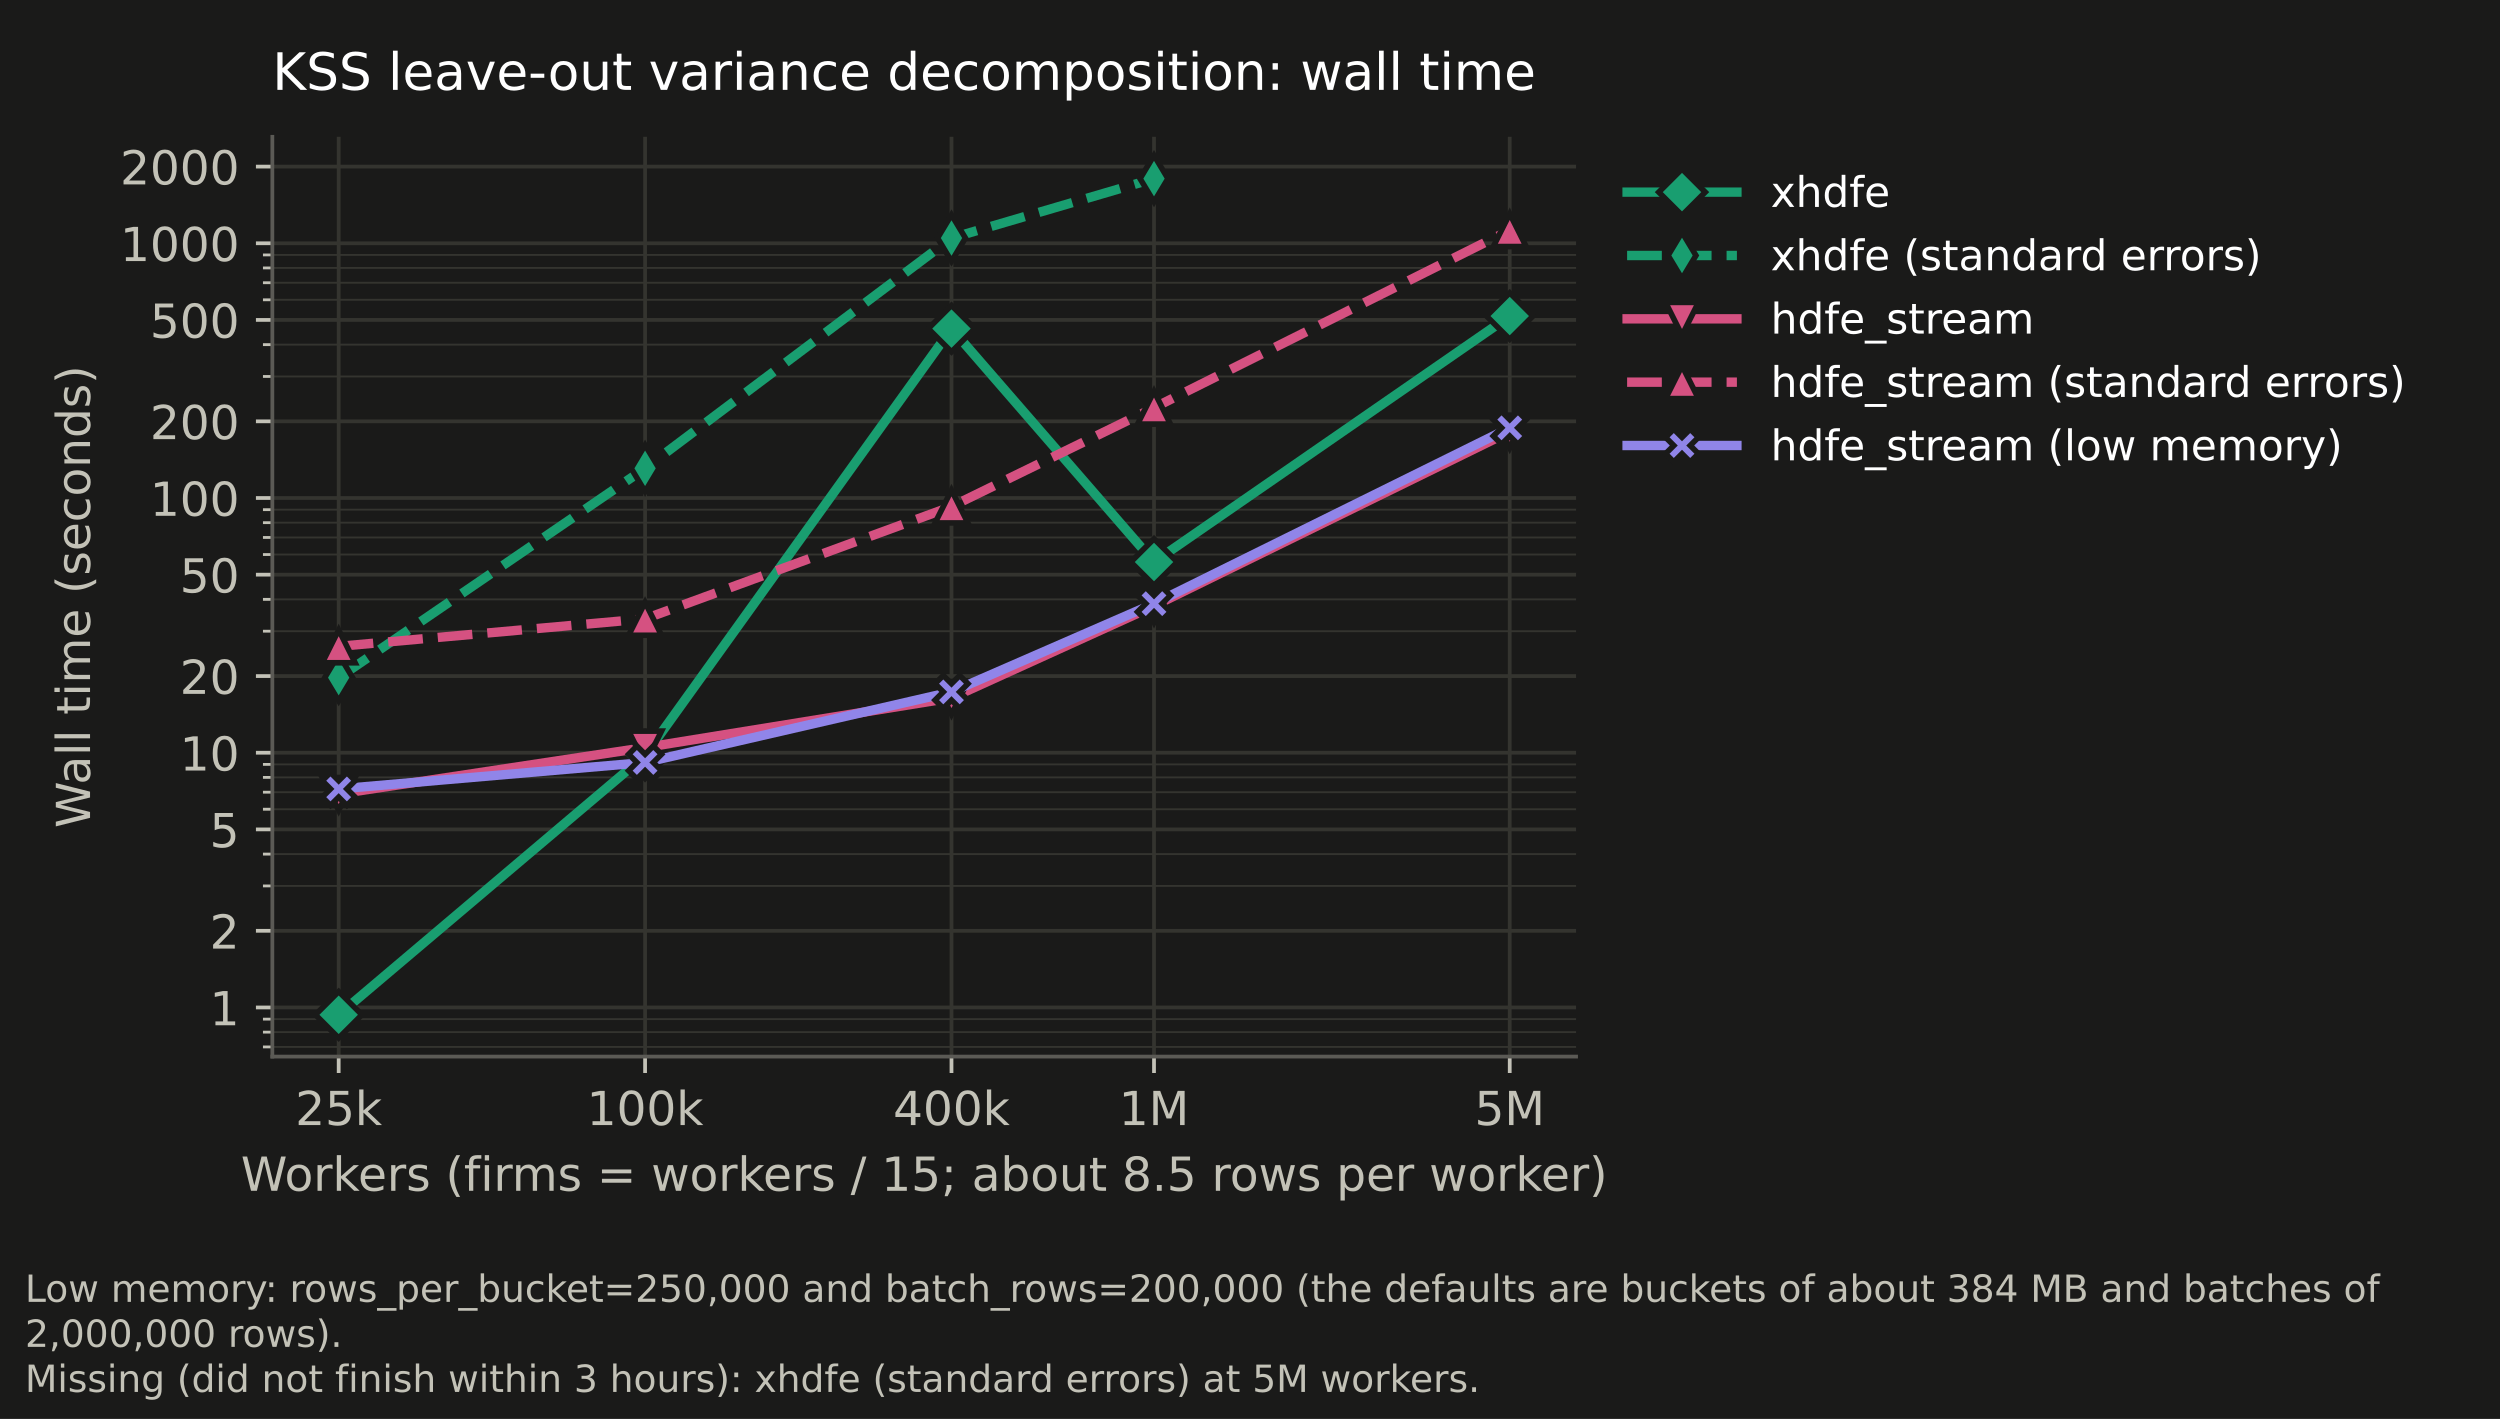
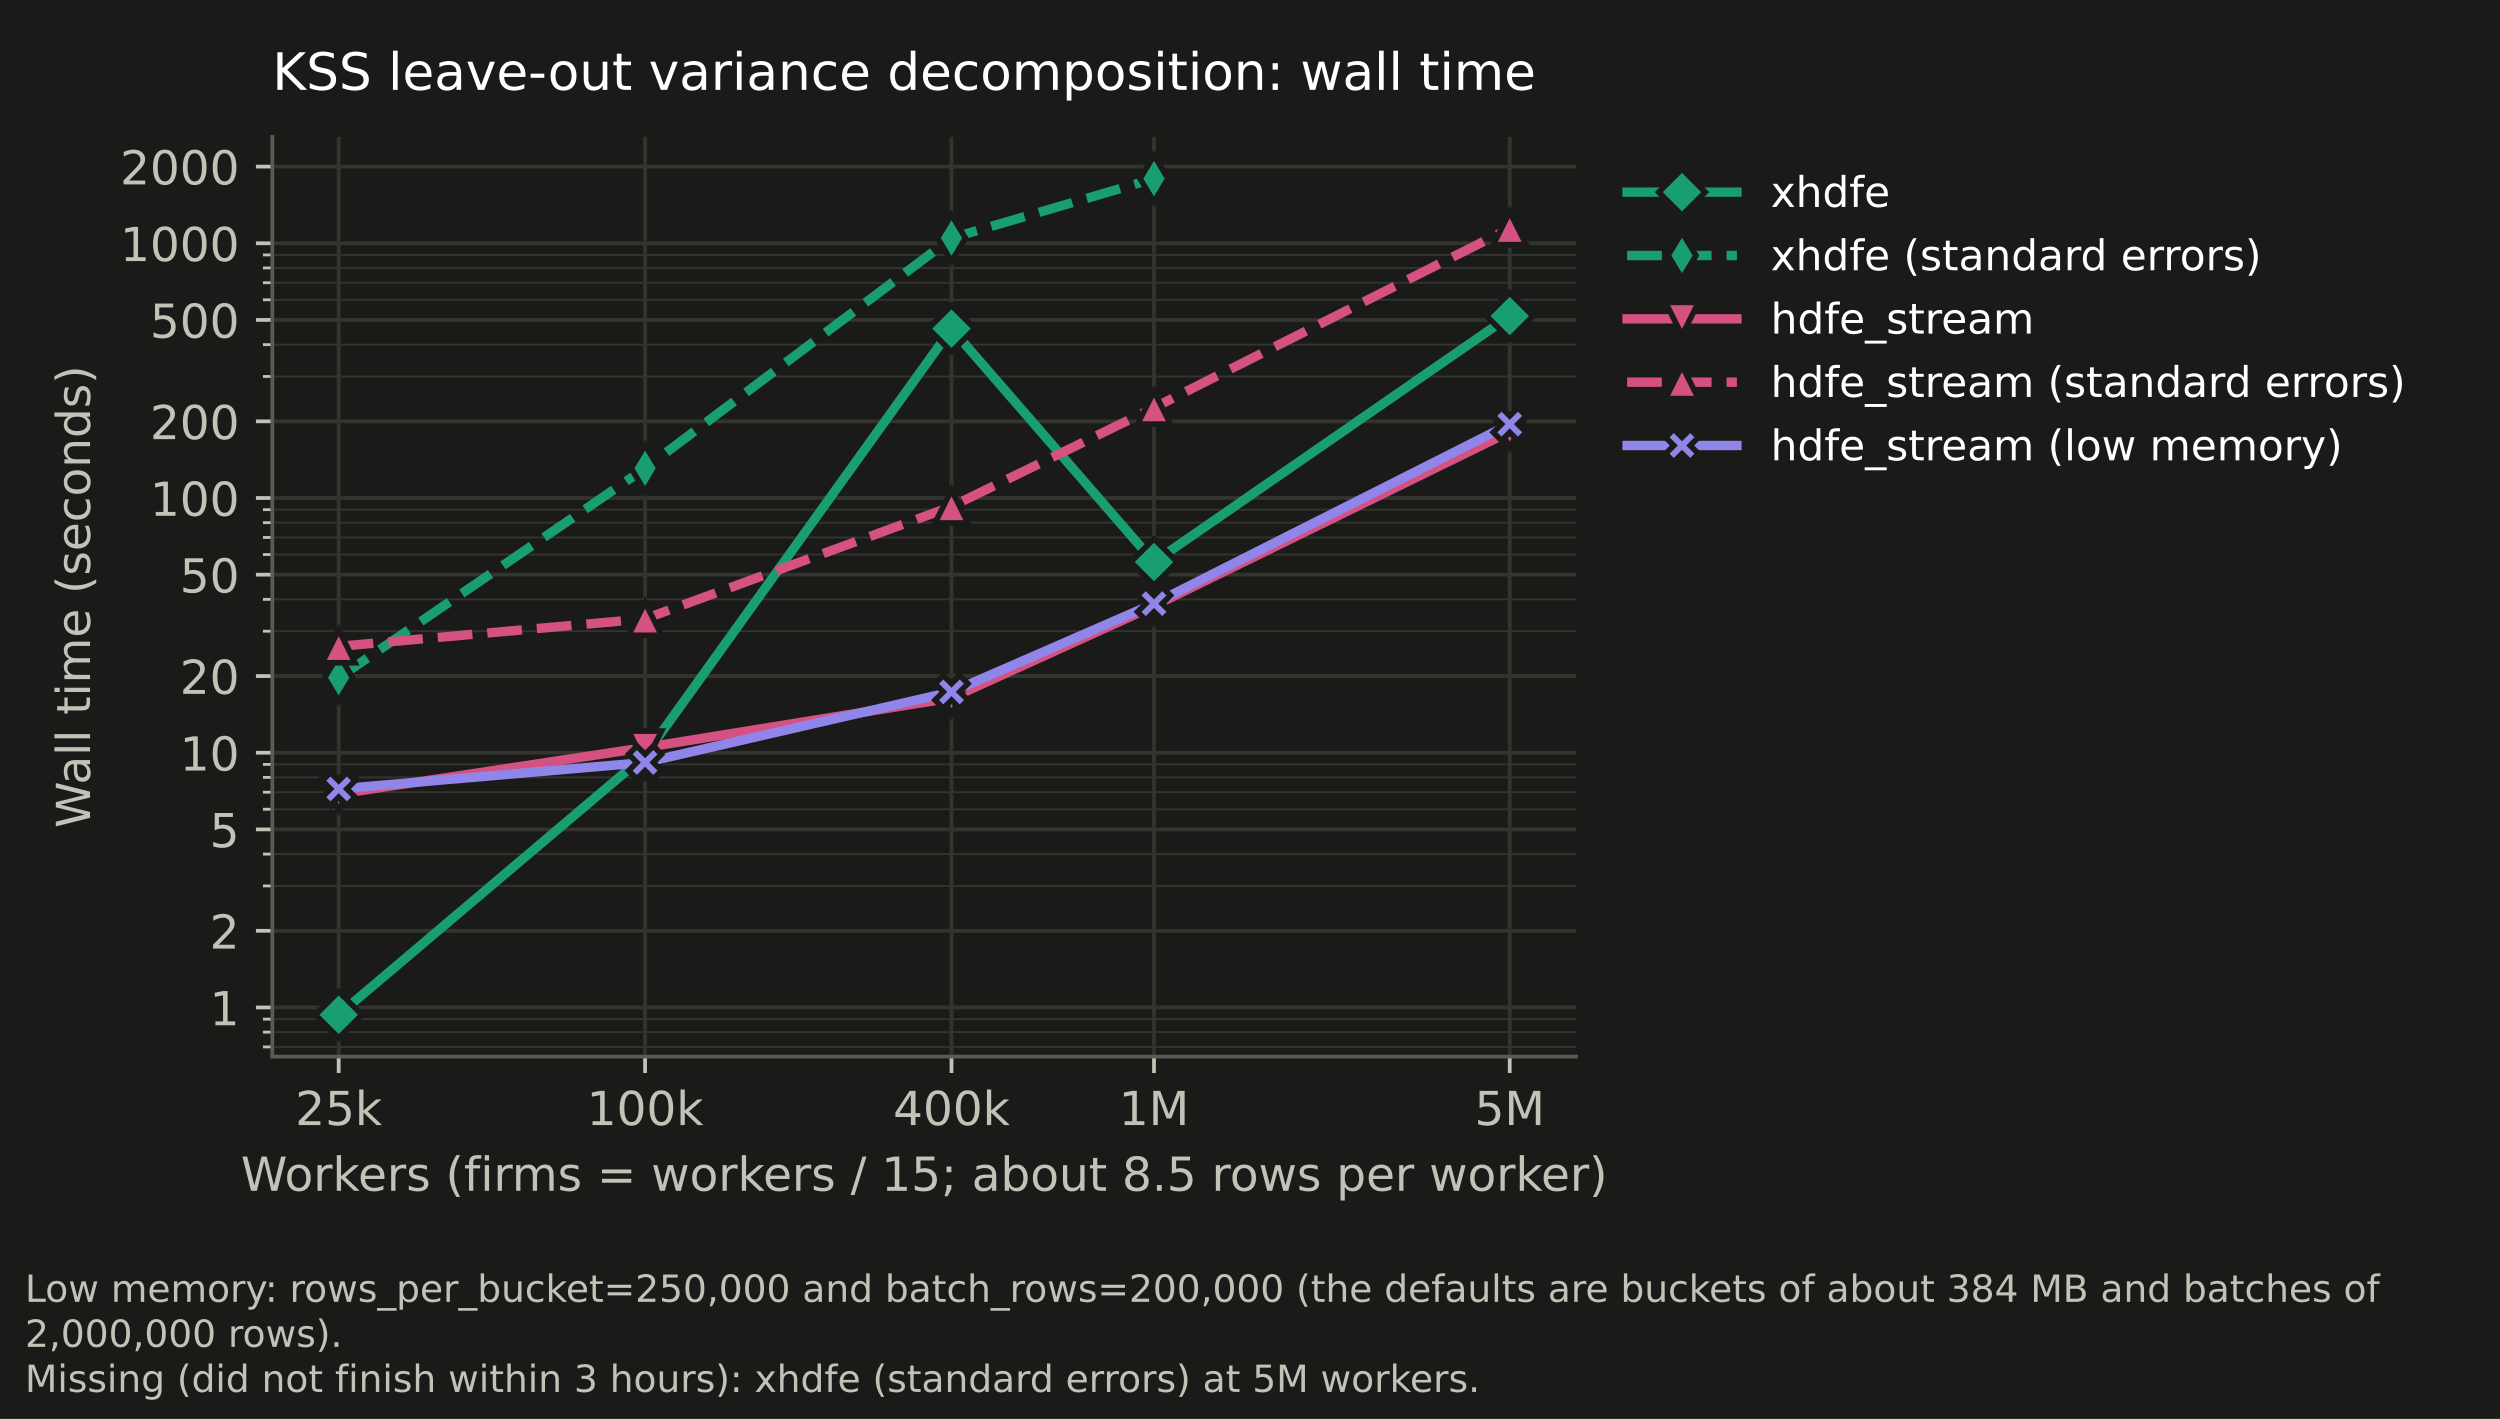
<svg xmlns="http://www.w3.org/2000/svg" xmlns:xlink="http://www.w3.org/1999/xlink" width="532.8pt" height="302.4pt" viewBox="0 0 532.8 302.4" version="1.1">
  <defs>
    <style type="text/css">*{stroke-linejoin: round; stroke-linecap: butt}</style>
  </defs>
  <g id="figure_1">
    <g id="patch_1">
      <path d="M 0 302.4  L 532.8 302.4  L 532.8 0  L 0 0  z " style="fill: #1a1a19" />
    </g>
    <g id="axes_1">
      <g id="patch_2">
        <path d="M 58.042 225.179  L 335.891 225.179  L 335.891 29.157  L 58.042 29.157  z " style="fill: #1a1a19" />
      </g>
      <g id="matplotlib.axis_1">
        <g id="xtick_1">
          <g id="line2d_1">
            <path d="M 72.179 225.179  L 72.179 29.157  " clip-path="url(#p7f8222bab1)" style="fill: none; stroke: #34342f; stroke-width: 0.8; stroke-linecap: square" />
          </g>
          <g id="line2d_2">
            <defs>
              <path id="m5e53d894cf" d="M 0 0  L 0 3.5  " style="stroke: #c3c2b7; stroke-width: 0.8" />
            </defs>
            <g>
              <use xlink:href="#m5e53d894cf" x="72.179" y="225.179" style="fill: #c3c2b7; stroke: #c3c2b7; stroke-width: 0.8" />
            </g>
          </g>
          <g id="text_1">
            <text style="font-size: 10px; font-family: 'DejaVu Sans', 'Bitstream Vera Sans', 'Computer Modern Sans Serif', 'Lucida Grande', 'Verdana', 'Geneva', 'Lucid', 'Arial', 'Helvetica', 'Avant Garde', sans-serif; text-anchor: middle; fill: #c3c2b7" x="72.179" y="239.778" transform="rotate(-0 72.17869 239.7777)">25k</text>
          </g>
        </g>
        <g id="xtick_2">
          <g id="line2d_3">
            <path d="M 137.48 225.179  L 137.48 29.157  " clip-path="url(#p7f8222bab1)" style="fill: none; stroke: #34342f; stroke-width: 0.8; stroke-linecap: square" />
          </g>
          <g id="line2d_4">
            <g>
              <use xlink:href="#m5e53d894cf" x="137.48" y="225.179" style="fill: #c3c2b7; stroke: #c3c2b7; stroke-width: 0.8" />
            </g>
          </g>
          <g id="text_2">
            <text style="font-size: 10px; font-family: 'DejaVu Sans', 'Bitstream Vera Sans', 'Computer Modern Sans Serif', 'Lucida Grande', 'Verdana', 'Geneva', 'Lucid', 'Arial', 'Helvetica', 'Avant Garde', sans-serif; text-anchor: middle; fill: #c3c2b7" x="137.48" y="239.778" transform="rotate(-0 137.4797 239.7777)">100k</text>
          </g>
        </g>
        <g id="xtick_3">
          <g id="line2d_5">
            <path d="M 202.781 225.179  L 202.781 29.157  " clip-path="url(#p7f8222bab1)" style="fill: none; stroke: #34342f; stroke-width: 0.8; stroke-linecap: square" />
          </g>
          <g id="line2d_6">
            <g>
              <use xlink:href="#m5e53d894cf" x="202.781" y="225.179" style="fill: #c3c2b7; stroke: #c3c2b7; stroke-width: 0.8" />
            </g>
          </g>
          <g id="text_3">
            <text style="font-size: 10px; font-family: 'DejaVu Sans', 'Bitstream Vera Sans', 'Computer Modern Sans Serif', 'Lucida Grande', 'Verdana', 'Geneva', 'Lucid', 'Arial', 'Helvetica', 'Avant Garde', sans-serif; text-anchor: middle; fill: #c3c2b7" x="202.781" y="239.778" transform="rotate(-0 202.7807 239.7777)">400k</text>
          </g>
        </g>
        <g id="xtick_4">
          <g id="line2d_7">
            <path d="M 245.942 225.179  L 245.942 29.157  " clip-path="url(#p7f8222bab1)" style="fill: none; stroke: #34342f; stroke-width: 0.8; stroke-linecap: square" />
          </g>
          <g id="line2d_8">
            <g>
              <use xlink:href="#m5e53d894cf" x="245.942" y="225.179" style="fill: #c3c2b7; stroke: #c3c2b7; stroke-width: 0.8" />
            </g>
          </g>
          <g id="text_4">
            <text style="font-size: 10px; font-family: 'DejaVu Sans', 'Bitstream Vera Sans', 'Computer Modern Sans Serif', 'Lucida Grande', 'Verdana', 'Geneva', 'Lucid', 'Arial', 'Helvetica', 'Avant Garde', sans-serif; text-anchor: middle; fill: #c3c2b7" x="245.942" y="239.777" transform="rotate(-0 245.9423 239.777)">1M</text>
          </g>
        </g>
        <g id="xtick_5">
          <g id="line2d_9">
            <path d="M 321.754 225.179  L 321.754 29.157  " clip-path="url(#p7f8222bab1)" style="fill: none; stroke: #34342f; stroke-width: 0.8; stroke-linecap: square" />
          </g>
          <g id="line2d_10">
            <g>
              <use xlink:href="#m5e53d894cf" x="321.754" y="225.179" style="fill: #c3c2b7; stroke: #c3c2b7; stroke-width: 0.8" />
            </g>
          </g>
          <g id="text_5">
            <text style="font-size: 10px; font-family: 'DejaVu Sans', 'Bitstream Vera Sans', 'Computer Modern Sans Serif', 'Lucida Grande', 'Verdana', 'Geneva', 'Lucid', 'Arial', 'Helvetica', 'Avant Garde', sans-serif; text-anchor: middle; fill: #c3c2b7" x="321.754" y="239.777" transform="rotate(-0 321.7545 239.777)">5M</text>
          </g>
        </g>
        <g id="text_6">
          <text style="font-size: 10px; font-family: 'DejaVu Sans', 'Bitstream Vera Sans', 'Computer Modern Sans Serif', 'Lucida Grande', 'Verdana', 'Geneva', 'Lucid', 'Arial', 'Helvetica', 'Avant Garde', sans-serif; text-anchor: middle; fill: #c3c2b7" x="196.967" y="253.779" transform="rotate(-0 196.9666 253.7785)">Workers (firms = workers / 15; about 8.5 rows per worker)</text>
        </g>
      </g>
      <g id="matplotlib.axis_2">
        <g id="ytick_1">
          <g id="line2d_11">
            <path d="M 58.042 214.71  L 335.891 214.71  " clip-path="url(#p7f8222bab1)" style="fill: none; stroke: #34342f; stroke-width: 0.8; stroke-linecap: square" />
          </g>
          <g id="line2d_12">
            <defs>
              <path id="m9ad4db9a4c" d="M 0 0  L -3.5 0  " style="stroke: #c3c2b7; stroke-width: 0.8" />
            </defs>
            <g>
              <use xlink:href="#m9ad4db9a4c" x="58.042" y="214.71" style="fill: #c3c2b7; stroke: #c3c2b7; stroke-width: 0.8" />
            </g>
          </g>
          <g id="text_7">
            <text style="font-size: 10px; font-family: 'DejaVu Sans', 'Bitstream Vera Sans', 'Computer Modern Sans Serif', 'Lucida Grande', 'Verdana', 'Geneva', 'Lucid', 'Arial', 'Helvetica', 'Avant Garde', sans-serif; text-anchor: end; fill: #c3c2b7" x="51.042" y="218.509" transform="rotate(-0 51.04234 218.5087)">1</text>
          </g>
        </g>
        <g id="ytick_2">
          <g id="line2d_13">
            <path d="M 58.042 198.367  L 335.891 198.367  " clip-path="url(#p7f8222bab1)" style="fill: none; stroke: #34342f; stroke-width: 0.8; stroke-linecap: square" />
          </g>
          <g id="line2d_14">
            <g>
              <use xlink:href="#m9ad4db9a4c" x="58.042" y="198.367" style="fill: #c3c2b7; stroke: #c3c2b7; stroke-width: 0.8" />
            </g>
          </g>
          <g id="text_8">
            <text style="font-size: 10px; font-family: 'DejaVu Sans', 'Bitstream Vera Sans', 'Computer Modern Sans Serif', 'Lucida Grande', 'Verdana', 'Geneva', 'Lucid', 'Arial', 'Helvetica', 'Avant Garde', sans-serif; text-anchor: end; fill: #c3c2b7" x="51.042" y="202.166" transform="rotate(-0 51.04234 202.1663)">2</text>
          </g>
        </g>
        <g id="ytick_3">
          <g id="line2d_15">
            <path d="M 58.042 176.764  L 335.891 176.764  " clip-path="url(#p7f8222bab1)" style="fill: none; stroke: #34342f; stroke-width: 0.8; stroke-linecap: square" />
          </g>
          <g id="line2d_16">
            <g>
              <use xlink:href="#m9ad4db9a4c" x="58.042" y="176.764" style="fill: #c3c2b7; stroke: #c3c2b7; stroke-width: 0.8" />
            </g>
          </g>
          <g id="text_9">
            <text style="font-size: 10px; font-family: 'DejaVu Sans', 'Bitstream Vera Sans', 'Computer Modern Sans Serif', 'Lucida Grande', 'Verdana', 'Geneva', 'Lucid', 'Arial', 'Helvetica', 'Avant Garde', sans-serif; text-anchor: end; fill: #c3c2b7" x="51.042" y="180.563" transform="rotate(-0 51.04234 180.5628)">5</text>
          </g>
        </g>
        <g id="ytick_4">
          <g id="line2d_17">
            <path d="M 58.042 160.422  L 335.891 160.422  " clip-path="url(#p7f8222bab1)" style="fill: none; stroke: #34342f; stroke-width: 0.8; stroke-linecap: square" />
          </g>
          <g id="line2d_18">
            <g>
              <use xlink:href="#m9ad4db9a4c" x="58.042" y="160.422" style="fill: #c3c2b7; stroke: #c3c2b7; stroke-width: 0.8" />
            </g>
          </g>
          <g id="text_10">
            <text style="font-size: 10px; font-family: 'DejaVu Sans', 'Bitstream Vera Sans', 'Computer Modern Sans Serif', 'Lucida Grande', 'Verdana', 'Geneva', 'Lucid', 'Arial', 'Helvetica', 'Avant Garde', sans-serif; text-anchor: end; fill: #c3c2b7" x="51.042" y="164.22" transform="rotate(-0 51.04234 164.2203)">10</text>
          </g>
        </g>
        <g id="ytick_5">
          <g id="line2d_19">
            <path d="M 58.042 144.079  L 335.891 144.079  " clip-path="url(#p7f8222bab1)" style="fill: none; stroke: #34342f; stroke-width: 0.8; stroke-linecap: square" />
          </g>
          <g id="line2d_20">
            <g>
              <use xlink:href="#m9ad4db9a4c" x="58.042" y="144.079" style="fill: #c3c2b7; stroke: #c3c2b7; stroke-width: 0.8" />
            </g>
          </g>
          <g id="text_11">
            <text style="font-size: 10px; font-family: 'DejaVu Sans', 'Bitstream Vera Sans', 'Computer Modern Sans Serif', 'Lucida Grande', 'Verdana', 'Geneva', 'Lucid', 'Arial', 'Helvetica', 'Avant Garde', sans-serif; text-anchor: end; fill: #c3c2b7" x="51.042" y="147.878" transform="rotate(-0 51.04234 147.8779)">20</text>
          </g>
        </g>
        <g id="ytick_6">
          <g id="line2d_21">
            <path d="M 58.042 122.476  L 335.891 122.476  " clip-path="url(#p7f8222bab1)" style="fill: none; stroke: #34342f; stroke-width: 0.8; stroke-linecap: square" />
          </g>
          <g id="line2d_22">
            <g>
              <use xlink:href="#m9ad4db9a4c" x="58.042" y="122.476" style="fill: #c3c2b7; stroke: #c3c2b7; stroke-width: 0.8" />
            </g>
          </g>
          <g id="text_12">
            <text style="font-size: 10px; font-family: 'DejaVu Sans', 'Bitstream Vera Sans', 'Computer Modern Sans Serif', 'Lucida Grande', 'Verdana', 'Geneva', 'Lucid', 'Arial', 'Helvetica', 'Avant Garde', sans-serif; text-anchor: end; fill: #c3c2b7" x="51.042" y="126.274" transform="rotate(-0 51.04234 126.2744)">50</text>
          </g>
        </g>
        <g id="ytick_7">
          <g id="line2d_23">
            <path d="M 58.042 106.133  L 335.891 106.133  " clip-path="url(#p7f8222bab1)" style="fill: none; stroke: #34342f; stroke-width: 0.8; stroke-linecap: square" />
          </g>
          <g id="line2d_24">
            <g>
              <use xlink:href="#m9ad4db9a4c" x="58.042" y="106.133" style="fill: #c3c2b7; stroke: #c3c2b7; stroke-width: 0.8" />
            </g>
          </g>
          <g id="text_13">
            <text style="font-size: 10px; font-family: 'DejaVu Sans', 'Bitstream Vera Sans', 'Computer Modern Sans Serif', 'Lucida Grande', 'Verdana', 'Geneva', 'Lucid', 'Arial', 'Helvetica', 'Avant Garde', sans-serif; text-anchor: end; fill: #c3c2b7" x="51.042" y="109.932" transform="rotate(-0 51.04234 109.932)">100</text>
          </g>
        </g>
        <g id="ytick_8">
          <g id="line2d_25">
            <path d="M 58.042 89.791  L 335.891 89.791  " clip-path="url(#p7f8222bab1)" style="fill: none; stroke: #34342f; stroke-width: 0.8; stroke-linecap: square" />
          </g>
          <g id="line2d_26">
            <g>
              <use xlink:href="#m9ad4db9a4c" x="58.042" y="89.791" style="fill: #c3c2b7; stroke: #c3c2b7; stroke-width: 0.8" />
            </g>
          </g>
          <g id="text_14">
            <text style="font-size: 10px; font-family: 'DejaVu Sans', 'Bitstream Vera Sans', 'Computer Modern Sans Serif', 'Lucida Grande', 'Verdana', 'Geneva', 'Lucid', 'Arial', 'Helvetica', 'Avant Garde', sans-serif; text-anchor: end; fill: #c3c2b7" x="51.042" y="93.59" transform="rotate(-0 51.04234 93.58962)">200</text>
          </g>
        </g>
        <g id="ytick_9">
          <g id="line2d_27">
            <path d="M 58.042 68.187  L 335.891 68.187  " clip-path="url(#p7f8222bab1)" style="fill: none; stroke: #34342f; stroke-width: 0.8; stroke-linecap: square" />
          </g>
          <g id="line2d_28">
            <g>
              <use xlink:href="#m9ad4db9a4c" x="58.042" y="68.187" style="fill: #c3c2b7; stroke: #c3c2b7; stroke-width: 0.8" />
            </g>
          </g>
          <g id="text_15">
            <text style="font-size: 10px; font-family: 'DejaVu Sans', 'Bitstream Vera Sans', 'Computer Modern Sans Serif', 'Lucida Grande', 'Verdana', 'Geneva', 'Lucid', 'Arial', 'Helvetica', 'Avant Garde', sans-serif; text-anchor: end; fill: #c3c2b7" x="51.042" y="71.986" transform="rotate(-0 51.04234 71.98612)">500</text>
          </g>
        </g>
        <g id="ytick_10">
          <g id="line2d_29">
            <path d="M 58.042 51.845  L 335.891 51.845  " clip-path="url(#p7f8222bab1)" style="fill: none; stroke: #34342f; stroke-width: 0.8; stroke-linecap: square" />
          </g>
          <g id="line2d_30">
            <g>
              <use xlink:href="#m9ad4db9a4c" x="58.042" y="51.845" style="fill: #c3c2b7; stroke: #c3c2b7; stroke-width: 0.8" />
            </g>
          </g>
          <g id="text_16">
            <text style="font-size: 10px; font-family: 'DejaVu Sans', 'Bitstream Vera Sans', 'Computer Modern Sans Serif', 'Lucida Grande', 'Verdana', 'Geneva', 'Lucid', 'Arial', 'Helvetica', 'Avant Garde', sans-serif; text-anchor: end; fill: #c3c2b7" x="51.042" y="55.644" transform="rotate(-0 51.04234 55.64371)">1000</text>
          </g>
        </g>
        <g id="ytick_11">
          <g id="line2d_31">
            <path d="M 58.042 35.502  L 335.891 35.502  " clip-path="url(#p7f8222bab1)" style="fill: none; stroke: #34342f; stroke-width: 0.8; stroke-linecap: square" />
          </g>
          <g id="line2d_32">
            <g>
              <use xlink:href="#m9ad4db9a4c" x="58.042" y="35.502" style="fill: #c3c2b7; stroke: #c3c2b7; stroke-width: 0.8" />
            </g>
          </g>
          <g id="text_17">
            <text style="font-size: 10px; font-family: 'DejaVu Sans', 'Bitstream Vera Sans', 'Computer Modern Sans Serif', 'Lucida Grande', 'Verdana', 'Geneva', 'Lucid', 'Arial', 'Helvetica', 'Avant Garde', sans-serif; text-anchor: end; fill: #c3c2b7" x="51.042" y="39.301" transform="rotate(-0 51.04234 39.3013)">2000</text>
          </g>
        </g>
        <g id="ytick_12">
          <g id="line2d_33">
            <path d="M 58.042 223.119  L 335.891 223.119  " clip-path="url(#p7f8222bab1)" style="fill: none; stroke: #34342f; stroke-width: 0.4; stroke-linecap: square" />
          </g>
          <g id="line2d_34">
            <defs>
              <path id="m36811fcc21" d="M 0 0  L -2 0  " style="stroke: #c3c2b7; stroke-width: 0.6" />
            </defs>
            <g>
              <use xlink:href="#m36811fcc21" x="58.042" y="223.119" style="fill: #c3c2b7; stroke: #c3c2b7; stroke-width: 0.6" />
            </g>
          </g>
        </g>
        <g id="ytick_13">
          <g id="line2d_35">
            <path d="M 58.042 219.971  L 335.891 219.971  " clip-path="url(#p7f8222bab1)" style="fill: none; stroke: #34342f; stroke-width: 0.4; stroke-linecap: square" />
          </g>
          <g id="line2d_36">
            <g>
              <use xlink:href="#m36811fcc21" x="58.042" y="219.971" style="fill: #c3c2b7; stroke: #c3c2b7; stroke-width: 0.6" />
            </g>
          </g>
        </g>
        <g id="ytick_14">
          <g id="line2d_37">
            <path d="M 58.042 217.194  L 335.891 217.194  " clip-path="url(#p7f8222bab1)" style="fill: none; stroke: #34342f; stroke-width: 0.4; stroke-linecap: square" />
          </g>
          <g id="line2d_38">
            <g>
              <use xlink:href="#m36811fcc21" x="58.042" y="217.194" style="fill: #c3c2b7; stroke: #c3c2b7; stroke-width: 0.6" />
            </g>
          </g>
        </g>
        <g id="ytick_15">
          <g id="line2d_39">
            <path d="M 58.042 188.808  L 335.891 188.808  " clip-path="url(#p7f8222bab1)" style="fill: none; stroke: #34342f; stroke-width: 0.4; stroke-linecap: square" />
          </g>
          <g id="line2d_40">
            <g>
              <use xlink:href="#m36811fcc21" x="58.042" y="188.808" style="fill: #c3c2b7; stroke: #c3c2b7; stroke-width: 0.6" />
            </g>
          </g>
        </g>
        <g id="ytick_16">
          <g id="line2d_41">
            <path d="M 58.042 182.025  L 335.891 182.025  " clip-path="url(#p7f8222bab1)" style="fill: none; stroke: #34342f; stroke-width: 0.4; stroke-linecap: square" />
          </g>
          <g id="line2d_42">
            <g>
              <use xlink:href="#m36811fcc21" x="58.042" y="182.025" style="fill: #c3c2b7; stroke: #c3c2b7; stroke-width: 0.6" />
            </g>
          </g>
        </g>
        <g id="ytick_17">
          <g id="line2d_43">
            <path d="M 58.042 172.465  L 335.891 172.465  " clip-path="url(#p7f8222bab1)" style="fill: none; stroke: #34342f; stroke-width: 0.4; stroke-linecap: square" />
          </g>
          <g id="line2d_44">
            <g>
              <use xlink:href="#m36811fcc21" x="58.042" y="172.465" style="fill: #c3c2b7; stroke: #c3c2b7; stroke-width: 0.6" />
            </g>
          </g>
        </g>
        <g id="ytick_18">
          <g id="line2d_45">
            <path d="M 58.042 168.831  L 335.891 168.831  " clip-path="url(#p7f8222bab1)" style="fill: none; stroke: #34342f; stroke-width: 0.4; stroke-linecap: square" />
          </g>
          <g id="line2d_46">
            <g>
              <use xlink:href="#m36811fcc21" x="58.042" y="168.831" style="fill: #c3c2b7; stroke: #c3c2b7; stroke-width: 0.6" />
            </g>
          </g>
        </g>
        <g id="ytick_19">
          <g id="line2d_47">
            <path d="M 58.042 165.683  L 335.891 165.683  " clip-path="url(#p7f8222bab1)" style="fill: none; stroke: #34342f; stroke-width: 0.4; stroke-linecap: square" />
          </g>
          <g id="line2d_48">
            <g>
              <use xlink:href="#m36811fcc21" x="58.042" y="165.683" style="fill: #c3c2b7; stroke: #c3c2b7; stroke-width: 0.6" />
            </g>
          </g>
        </g>
        <g id="ytick_20">
          <g id="line2d_49">
            <path d="M 58.042 162.906  L 335.891 162.906  " clip-path="url(#p7f8222bab1)" style="fill: none; stroke: #34342f; stroke-width: 0.4; stroke-linecap: square" />
          </g>
          <g id="line2d_50">
            <g>
              <use xlink:href="#m36811fcc21" x="58.042" y="162.906" style="fill: #c3c2b7; stroke: #c3c2b7; stroke-width: 0.6" />
            </g>
          </g>
        </g>
        <g id="ytick_21">
          <g id="line2d_51">
            <path d="M 58.042 134.519  L 335.891 134.519  " clip-path="url(#p7f8222bab1)" style="fill: none; stroke: #34342f; stroke-width: 0.4; stroke-linecap: square" />
          </g>
          <g id="line2d_52">
            <g>
              <use xlink:href="#m36811fcc21" x="58.042" y="134.519" style="fill: #c3c2b7; stroke: #c3c2b7; stroke-width: 0.6" />
            </g>
          </g>
        </g>
        <g id="ytick_22">
          <g id="line2d_53">
            <path d="M 58.042 127.737  L 335.891 127.737  " clip-path="url(#p7f8222bab1)" style="fill: none; stroke: #34342f; stroke-width: 0.4; stroke-linecap: square" />
          </g>
          <g id="line2d_54">
            <g>
              <use xlink:href="#m36811fcc21" x="58.042" y="127.737" style="fill: #c3c2b7; stroke: #c3c2b7; stroke-width: 0.6" />
            </g>
          </g>
        </g>
        <g id="ytick_23">
          <g id="line2d_55">
            <path d="M 58.042 118.177  L 335.891 118.177  " clip-path="url(#p7f8222bab1)" style="fill: none; stroke: #34342f; stroke-width: 0.4; stroke-linecap: square" />
          </g>
          <g id="line2d_56">
            <g>
              <use xlink:href="#m36811fcc21" x="58.042" y="118.177" style="fill: #c3c2b7; stroke: #c3c2b7; stroke-width: 0.6" />
            </g>
          </g>
        </g>
        <g id="ytick_24">
          <g id="line2d_57">
            <path d="M 58.042 114.543  L 335.891 114.543  " clip-path="url(#p7f8222bab1)" style="fill: none; stroke: #34342f; stroke-width: 0.4; stroke-linecap: square" />
          </g>
          <g id="line2d_58">
            <g>
              <use xlink:href="#m36811fcc21" x="58.042" y="114.543" style="fill: #c3c2b7; stroke: #c3c2b7; stroke-width: 0.6" />
            </g>
          </g>
        </g>
        <g id="ytick_25">
          <g id="line2d_59">
            <path d="M 58.042 111.394  L 335.891 111.394  " clip-path="url(#p7f8222bab1)" style="fill: none; stroke: #34342f; stroke-width: 0.4; stroke-linecap: square" />
          </g>
          <g id="line2d_60">
            <g>
              <use xlink:href="#m36811fcc21" x="58.042" y="111.394" style="fill: #c3c2b7; stroke: #c3c2b7; stroke-width: 0.6" />
            </g>
          </g>
        </g>
        <g id="ytick_26">
          <g id="line2d_61">
            <path d="M 58.042 108.617  L 335.891 108.617  " clip-path="url(#p7f8222bab1)" style="fill: none; stroke: #34342f; stroke-width: 0.4; stroke-linecap: square" />
          </g>
          <g id="line2d_62">
            <g>
              <use xlink:href="#m36811fcc21" x="58.042" y="108.617" style="fill: #c3c2b7; stroke: #c3c2b7; stroke-width: 0.6" />
            </g>
          </g>
        </g>
        <g id="ytick_27">
          <g id="line2d_63">
            <path d="M 58.042 80.231  L 335.891 80.231  " clip-path="url(#p7f8222bab1)" style="fill: none; stroke: #34342f; stroke-width: 0.4; stroke-linecap: square" />
          </g>
          <g id="line2d_64">
            <g>
              <use xlink:href="#m36811fcc21" x="58.042" y="80.231" style="fill: #c3c2b7; stroke: #c3c2b7; stroke-width: 0.6" />
            </g>
          </g>
        </g>
        <g id="ytick_28">
          <g id="line2d_65">
            <path d="M 58.042 73.448  L 335.891 73.448  " clip-path="url(#p7f8222bab1)" style="fill: none; stroke: #34342f; stroke-width: 0.4; stroke-linecap: square" />
          </g>
          <g id="line2d_66">
            <g>
              <use xlink:href="#m36811fcc21" x="58.042" y="73.448" style="fill: #c3c2b7; stroke: #c3c2b7; stroke-width: 0.6" />
            </g>
          </g>
        </g>
        <g id="ytick_29">
          <g id="line2d_67">
            <path d="M 58.042 63.889  L 335.891 63.889  " clip-path="url(#p7f8222bab1)" style="fill: none; stroke: #34342f; stroke-width: 0.4; stroke-linecap: square" />
          </g>
          <g id="line2d_68">
            <g>
              <use xlink:href="#m36811fcc21" x="58.042" y="63.889" style="fill: #c3c2b7; stroke: #c3c2b7; stroke-width: 0.6" />
            </g>
          </g>
        </g>
        <g id="ytick_30">
          <g id="line2d_69">
            <path d="M 58.042 60.254  L 335.891 60.254  " clip-path="url(#p7f8222bab1)" style="fill: none; stroke: #34342f; stroke-width: 0.4; stroke-linecap: square" />
          </g>
          <g id="line2d_70">
            <g>
              <use xlink:href="#m36811fcc21" x="58.042" y="60.254" style="fill: #c3c2b7; stroke: #c3c2b7; stroke-width: 0.6" />
            </g>
          </g>
        </g>
        <g id="ytick_31">
          <g id="line2d_71">
            <path d="M 58.042 57.106  L 335.891 57.106  " clip-path="url(#p7f8222bab1)" style="fill: none; stroke: #34342f; stroke-width: 0.4; stroke-linecap: square" />
          </g>
          <g id="line2d_72">
            <g>
              <use xlink:href="#m36811fcc21" x="58.042" y="57.106" style="fill: #c3c2b7; stroke: #c3c2b7; stroke-width: 0.6" />
            </g>
          </g>
        </g>
        <g id="ytick_32">
          <g id="line2d_73">
            <path d="M 58.042 54.329  L 335.891 54.329  " clip-path="url(#p7f8222bab1)" style="fill: none; stroke: #34342f; stroke-width: 0.4; stroke-linecap: square" />
          </g>
          <g id="line2d_74">
            <g>
              <use xlink:href="#m36811fcc21" x="58.042" y="54.329" style="fill: #c3c2b7; stroke: #c3c2b7; stroke-width: 0.6" />
            </g>
          </g>
        </g>
        <g id="text_18">
          <text style="font-size: 10px; font-family: 'DejaVu Sans', 'Bitstream Vera Sans', 'Computer Modern Sans Serif', 'Lucida Grande', 'Verdana', 'Geneva', 'Lucid', 'Arial', 'Helvetica', 'Avant Garde', sans-serif; text-anchor: middle; fill: #c3c2b7" x="19.19" y="127.168" transform="rotate(-90 19.19 127.1684)">Wall time (seconds)</text>
        </g>
      </g>
      <g id="patch_3">
        <path d="M 58.042 225.179  L 58.042 29.157  " style="fill: none; stroke: #5b5a55; stroke-width: 0.8; stroke-linejoin: miter; stroke-linecap: square" />
      </g>
      <g id="patch_4">
        <path d="M 58.042 225.179  L 335.891 225.179  " style="fill: none; stroke: #5b5a55; stroke-width: 0.8; stroke-linejoin: miter; stroke-linecap: square" />
      </g>
      <g id="line2d_75">
        <path d="M 72.179 216.269  L 137.48 160.985  L 202.781 70.036  L 245.942 119.78  L 321.754 67.355  " clip-path="url(#p7f8222bab1)" style="fill: none; stroke: #199e70; stroke-width: 2; stroke-linecap: square" />
        <defs>
          <path id="mc92329f68a" d="M -0 4.95  L 4.95 0  L 0 -4.95  L -4.95 -0  z " style="stroke: #1a1a19; stroke-width: 1.2; stroke-linejoin: miter" />
        </defs>
        <g clip-path="url(#p7f8222bab1)">
          <use xlink:href="#mc92329f68a" x="72.179" y="216.269" style="fill: #199e70; stroke: #1a1a19; stroke-width: 1.2; stroke-linejoin: miter" />
          <use xlink:href="#mc92329f68a" x="137.48" y="160.985" style="fill: #199e70; stroke: #1a1a19; stroke-width: 1.2; stroke-linejoin: miter" />
          <use xlink:href="#mc92329f68a" x="202.781" y="70.036" style="fill: #199e70; stroke: #1a1a19; stroke-width: 1.2; stroke-linejoin: miter" />
          <use xlink:href="#mc92329f68a" x="245.942" y="119.78" style="fill: #199e70; stroke: #1a1a19; stroke-width: 1.2; stroke-linejoin: miter" />
          <use xlink:href="#mc92329f68a" x="321.754" y="67.355" style="fill: #199e70; stroke: #1a1a19; stroke-width: 1.2; stroke-linejoin: miter" />
        </g>
      </g>
      <g id="line2d_76">
        <path d="M 72.179 144.42  L 137.48 99.805  L 202.781 50.734  L 245.942 38.068  " clip-path="url(#p7f8222bab1)" style="fill: none; stroke-dasharray: 7.4,3.2; stroke-dashoffset: 0; stroke: #199e70; stroke-width: 2" />
        <defs>
          <path id="made008b0bd" d="M -0 4.95  L 2.97 0  L 0 -4.95  L -2.97 -0  z " style="stroke: #1a1a19; stroke-width: 1.2; stroke-linejoin: miter" />
        </defs>
        <g clip-path="url(#p7f8222bab1)">
          <use xlink:href="#made008b0bd" x="72.179" y="144.42" style="fill: #199e70; stroke: #1a1a19; stroke-width: 1.2; stroke-linejoin: miter" />
          <use xlink:href="#made008b0bd" x="137.48" y="99.805" style="fill: #199e70; stroke: #1a1a19; stroke-width: 1.2; stroke-linejoin: miter" />
          <use xlink:href="#made008b0bd" x="202.781" y="50.734" style="fill: #199e70; stroke: #1a1a19; stroke-width: 1.2; stroke-linejoin: miter" />
          <use xlink:href="#made008b0bd" x="245.942" y="38.068" style="fill: #199e70; stroke: #1a1a19; stroke-width: 1.2; stroke-linejoin: miter" />
        </g>
      </g>
      <g id="line2d_77">
        <path d="M 72.179 169.201  L 137.48 159.312  L 202.781 148.744  L 245.942 129.133  L 321.754 91.979  " clip-path="url(#p7f8222bab1)" style="fill: none; stroke: #d55181; stroke-width: 2; stroke-linecap: square" />
        <defs>
          <path id="mc97f44e263" d="M -0 3.5  L 3.5 -3.5  L -3.5 -3.5  z " style="stroke: #1a1a19; stroke-width: 1.2; stroke-linejoin: miter" />
        </defs>
        <g clip-path="url(#p7f8222bab1)">
          <use xlink:href="#mc97f44e263" x="72.179" y="169.201" style="fill: #d55181; stroke: #1a1a19; stroke-width: 1.2; stroke-linejoin: miter" />
          <use xlink:href="#mc97f44e263" x="137.48" y="159.312" style="fill: #d55181; stroke: #1a1a19; stroke-width: 1.2; stroke-linejoin: miter" />
          <use xlink:href="#mc97f44e263" x="202.781" y="148.744" style="fill: #d55181; stroke: #1a1a19; stroke-width: 1.2; stroke-linejoin: miter" />
          <use xlink:href="#mc97f44e263" x="245.942" y="129.133" style="fill: #d55181; stroke: #1a1a19; stroke-width: 1.2; stroke-linejoin: miter" />
          <use xlink:href="#mc97f44e263" x="321.754" y="91.979" style="fill: #d55181; stroke: #1a1a19; stroke-width: 1.2; stroke-linejoin: miter" />
        </g>
      </g>
      <g id="line2d_78">
-         <path d="M 72.179 137.75  L 137.48 131.885  L 202.781 107.951  L 245.942 86.885  L 321.754 49.048  " clip-path="url(#p7f8222bab1)" style="fill: none; stroke-dasharray: 7.4,3.2; stroke-dashoffset: 0; stroke: #d55181; stroke-width: 2" />
+         <path d="M 72.179 137.75  L 137.48 131.885  L 202.781 107.951  L 245.942 86.885  L 321.754 48.65  " clip-path="url(#p7f8222bab1)" style="fill: none; stroke-dasharray: 7.4,3.2; stroke-dashoffset: 0; stroke: #d55181; stroke-width: 2" />
        <defs>
          <path id="m3538fc9210" d="M 0 -3.5  L -3.5 3.5  L 3.5 3.5  z " style="stroke: #1a1a19; stroke-width: 1.2; stroke-linejoin: miter" />
        </defs>
        <g clip-path="url(#p7f8222bab1)">
          <use xlink:href="#m3538fc9210" x="72.179" y="137.75" style="fill: #d55181; stroke: #1a1a19; stroke-width: 1.2; stroke-linejoin: miter" />
          <use xlink:href="#m3538fc9210" x="137.48" y="131.885" style="fill: #d55181; stroke: #1a1a19; stroke-width: 1.2; stroke-linejoin: miter" />
          <use xlink:href="#m3538fc9210" x="202.781" y="107.951" style="fill: #d55181; stroke: #1a1a19; stroke-width: 1.2; stroke-linejoin: miter" />
          <use xlink:href="#m3538fc9210" x="245.942" y="86.885" style="fill: #d55181; stroke: #1a1a19; stroke-width: 1.2; stroke-linejoin: miter" />
-           <use xlink:href="#m3538fc9210" x="321.754" y="49.048" style="fill: #d55181; stroke: #1a1a19; stroke-width: 1.2; stroke-linejoin: miter" />
+           <use xlink:href="#m3538fc9210" x="321.754" y="48.65" style="fill: #d55181; stroke: #1a1a19; stroke-width: 1.2; stroke-linejoin: miter" />
        </g>
      </g>
      <g id="line2d_79">
-         <path d="M 72.179 168.137  L 137.48 162.498  L 202.781 147.459  L 245.942 128.648  L 321.754 91.179  " clip-path="url(#p7f8222bab1)" style="fill: none; stroke: #9085e9; stroke-width: 2; stroke-linecap: square" />
+         <path d="M 72.179 168.137  L 137.48 162.498  L 202.781 147.459  L 245.942 128.648  L 321.754 90.392  " clip-path="url(#p7f8222bab1)" style="fill: none; stroke: #9085e9; stroke-width: 2; stroke-linecap: square" />
        <defs>
          <path id="mdfb906f3f3" d="M -1.75 3.5  L 0 1.75  L 1.75 3.5  L 3.5 1.75  L 1.75 0  L 3.5 -1.75  L 1.75 -3.5  L 0 -1.75  L -1.75 -3.5  L -3.5 -1.75  L -1.75 0  L -3.5 1.75  z " style="stroke: #1a1a19; stroke-width: 1.2; stroke-linejoin: miter" />
        </defs>
        <g clip-path="url(#p7f8222bab1)">
          <use xlink:href="#mdfb906f3f3" x="72.179" y="168.137" style="fill: #9085e9; stroke: #1a1a19; stroke-width: 1.2; stroke-linejoin: miter" />
          <use xlink:href="#mdfb906f3f3" x="137.48" y="162.498" style="fill: #9085e9; stroke: #1a1a19; stroke-width: 1.2; stroke-linejoin: miter" />
          <use xlink:href="#mdfb906f3f3" x="202.781" y="147.459" style="fill: #9085e9; stroke: #1a1a19; stroke-width: 1.2; stroke-linejoin: miter" />
          <use xlink:href="#mdfb906f3f3" x="245.942" y="128.648" style="fill: #9085e9; stroke: #1a1a19; stroke-width: 1.2; stroke-linejoin: miter" />
-           <use xlink:href="#mdfb906f3f3" x="321.754" y="91.179" style="fill: #9085e9; stroke: #1a1a19; stroke-width: 1.2; stroke-linejoin: miter" />
+           <use xlink:href="#mdfb906f3f3" x="321.754" y="90.392" style="fill: #9085e9; stroke: #1a1a19; stroke-width: 1.2; stroke-linejoin: miter" />
        </g>
      </g>
      <g id="text_19">
        <text style="font-size: 11px; font-family: 'DejaVu Sans', 'Bitstream Vera Sans', 'Computer Modern Sans Serif', 'Lucida Grande', 'Verdana', 'Geneva', 'Lucid', 'Arial', 'Helvetica', 'Avant Garde', sans-serif; text-anchor: start; fill: #ffffff" x="58.042" y="19.157" transform="rotate(-0 58.04234 19.15742)">KSS leave-out variance decomposition: wall time</text>
      </g>
      <g id="legend_1">
        <g id="line2d_80">
          <path d="M 346.769 40.946  L 358.469 40.946  L 370.169 40.946  " style="fill: none; stroke: #199e70; stroke-width: 2; stroke-linecap: square" />
          <g>
            <use xlink:href="#mc92329f68a" x="358.469" y="40.946" style="fill: #199e70; stroke: #1a1a19; stroke-width: 1.2; stroke-linejoin: miter" />
          </g>
        </g>
        <g id="text_20">
          <text style="font-size: 9px; font-family: 'DejaVu Sans', 'Bitstream Vera Sans', 'Computer Modern Sans Serif', 'Lucida Grande', 'Verdana', 'Geneva', 'Lucid', 'Arial', 'Helvetica', 'Avant Garde', sans-serif; text-anchor: start; fill: #ffffff" x="377.369" y="44.096" transform="rotate(-0 377.3693 44.09602)">xhdfe</text>
        </g>
        <g id="line2d_81">
          <path d="M 346.769 54.447  L 358.469 54.447  L 370.169 54.447  " style="fill: none; stroke-dasharray: 7.4,3.2; stroke-dashoffset: 0; stroke: #199e70; stroke-width: 2" />
          <g>
            <use xlink:href="#made008b0bd" x="358.469" y="54.447" style="fill: #199e70; stroke: #1a1a19; stroke-width: 1.2; stroke-linejoin: miter" />
          </g>
        </g>
        <g id="text_21">
          <text style="font-size: 9px; font-family: 'DejaVu Sans', 'Bitstream Vera Sans', 'Computer Modern Sans Serif', 'Lucida Grande', 'Verdana', 'Geneva', 'Lucid', 'Arial', 'Helvetica', 'Avant Garde', sans-serif; text-anchor: start; fill: #ffffff" x="377.369" y="57.597" transform="rotate(-0 377.3693 57.59672)">xhdfe (standard errors)</text>
        </g>
        <g id="line2d_82">
          <path d="M 346.769 67.947  L 358.469 67.947  L 370.169 67.947  " style="fill: none; stroke: #d55181; stroke-width: 2; stroke-linecap: square" />
          <g>
            <use xlink:href="#mc97f44e263" x="358.469" y="67.947" style="fill: #d55181; stroke: #1a1a19; stroke-width: 1.2; stroke-linejoin: miter" />
          </g>
        </g>
        <g id="text_22">
          <text style="font-size: 9px; font-family: 'DejaVu Sans', 'Bitstream Vera Sans', 'Computer Modern Sans Serif', 'Lucida Grande', 'Verdana', 'Geneva', 'Lucid', 'Arial', 'Helvetica', 'Avant Garde', sans-serif; text-anchor: start; fill: #ffffff" x="377.369" y="71.097" transform="rotate(-0 377.3693 71.09742)">hdfe_stream</text>
        </g>
        <g id="line2d_83">
          <path d="M 346.769 81.448  L 358.469 81.448  L 370.169 81.448  " style="fill: none; stroke-dasharray: 7.4,3.2; stroke-dashoffset: 0; stroke: #d55181; stroke-width: 2" />
          <g>
            <use xlink:href="#m3538fc9210" x="358.469" y="81.448" style="fill: #d55181; stroke: #1a1a19; stroke-width: 1.2; stroke-linejoin: miter" />
          </g>
        </g>
        <g id="text_23">
          <text style="font-size: 9px; font-family: 'DejaVu Sans', 'Bitstream Vera Sans', 'Computer Modern Sans Serif', 'Lucida Grande', 'Verdana', 'Geneva', 'Lucid', 'Arial', 'Helvetica', 'Avant Garde', sans-serif; text-anchor: start; fill: #ffffff" x="377.369" y="84.598" transform="rotate(-0 377.3693 84.59812)">hdfe_stream (standard errors)</text>
        </g>
        <g id="line2d_84">
          <path d="M 346.769 94.949  L 358.469 94.949  L 370.169 94.949  " style="fill: none; stroke: #9085e9; stroke-width: 2; stroke-linecap: square" />
          <g>
            <use xlink:href="#mdfb906f3f3" x="358.469" y="94.949" style="fill: #9085e9; stroke: #1a1a19; stroke-width: 1.2; stroke-linejoin: miter" />
          </g>
        </g>
        <g id="text_24">
          <text style="font-size: 9px; font-family: 'DejaVu Sans', 'Bitstream Vera Sans', 'Computer Modern Sans Serif', 'Lucida Grande', 'Verdana', 'Geneva', 'Lucid', 'Arial', 'Helvetica', 'Avant Garde', sans-serif; text-anchor: start; fill: #ffffff" x="377.369" y="98.099" transform="rotate(-0 377.3693 98.09883)">hdfe_stream (low memory)</text>
        </g>
      </g>
    </g>
    <g id="text_25">
      <text style="font-size: 8px; font-family: 'DejaVu Sans', 'Bitstream Vera Sans', 'Computer Modern Sans Serif', 'Lucida Grande', 'Verdana', 'Geneva', 'Lucid', 'Arial', 'Helvetica', 'Avant Garde', sans-serif; fill: #c3c2b7" transform="translate(5.328 277.4496)">Low memory: rows_per_bucket=250,000 and batch_rows=200,000 (the defaults are buckets of about 384 MB and batches of</text>
      <text style="font-size: 8px; font-family: 'DejaVu Sans', 'Bitstream Vera Sans', 'Computer Modern Sans Serif', 'Lucida Grande', 'Verdana', 'Geneva', 'Lucid', 'Arial', 'Helvetica', 'Avant Garde', sans-serif; fill: #c3c2b7" transform="translate(5.328 287.0512)">2,000,000 rows).</text>
      <text style="font-size: 8px; font-family: 'DejaVu Sans', 'Bitstream Vera Sans', 'Computer Modern Sans Serif', 'Lucida Grande', 'Verdana', 'Geneva', 'Lucid', 'Arial', 'Helvetica', 'Avant Garde', sans-serif; fill: #c3c2b7" transform="translate(5.328 296.6533)">Missing (did not finish within 3 hours): xhdfe (standard errors) at 5M workers.</text>
    </g>
  </g>
  <defs>
    <clipPath id="p7f8222bab1">
      <rect x="58.042" y="29.157" width="277.848" height="196.022" />
    </clipPath>
  </defs>
</svg>
